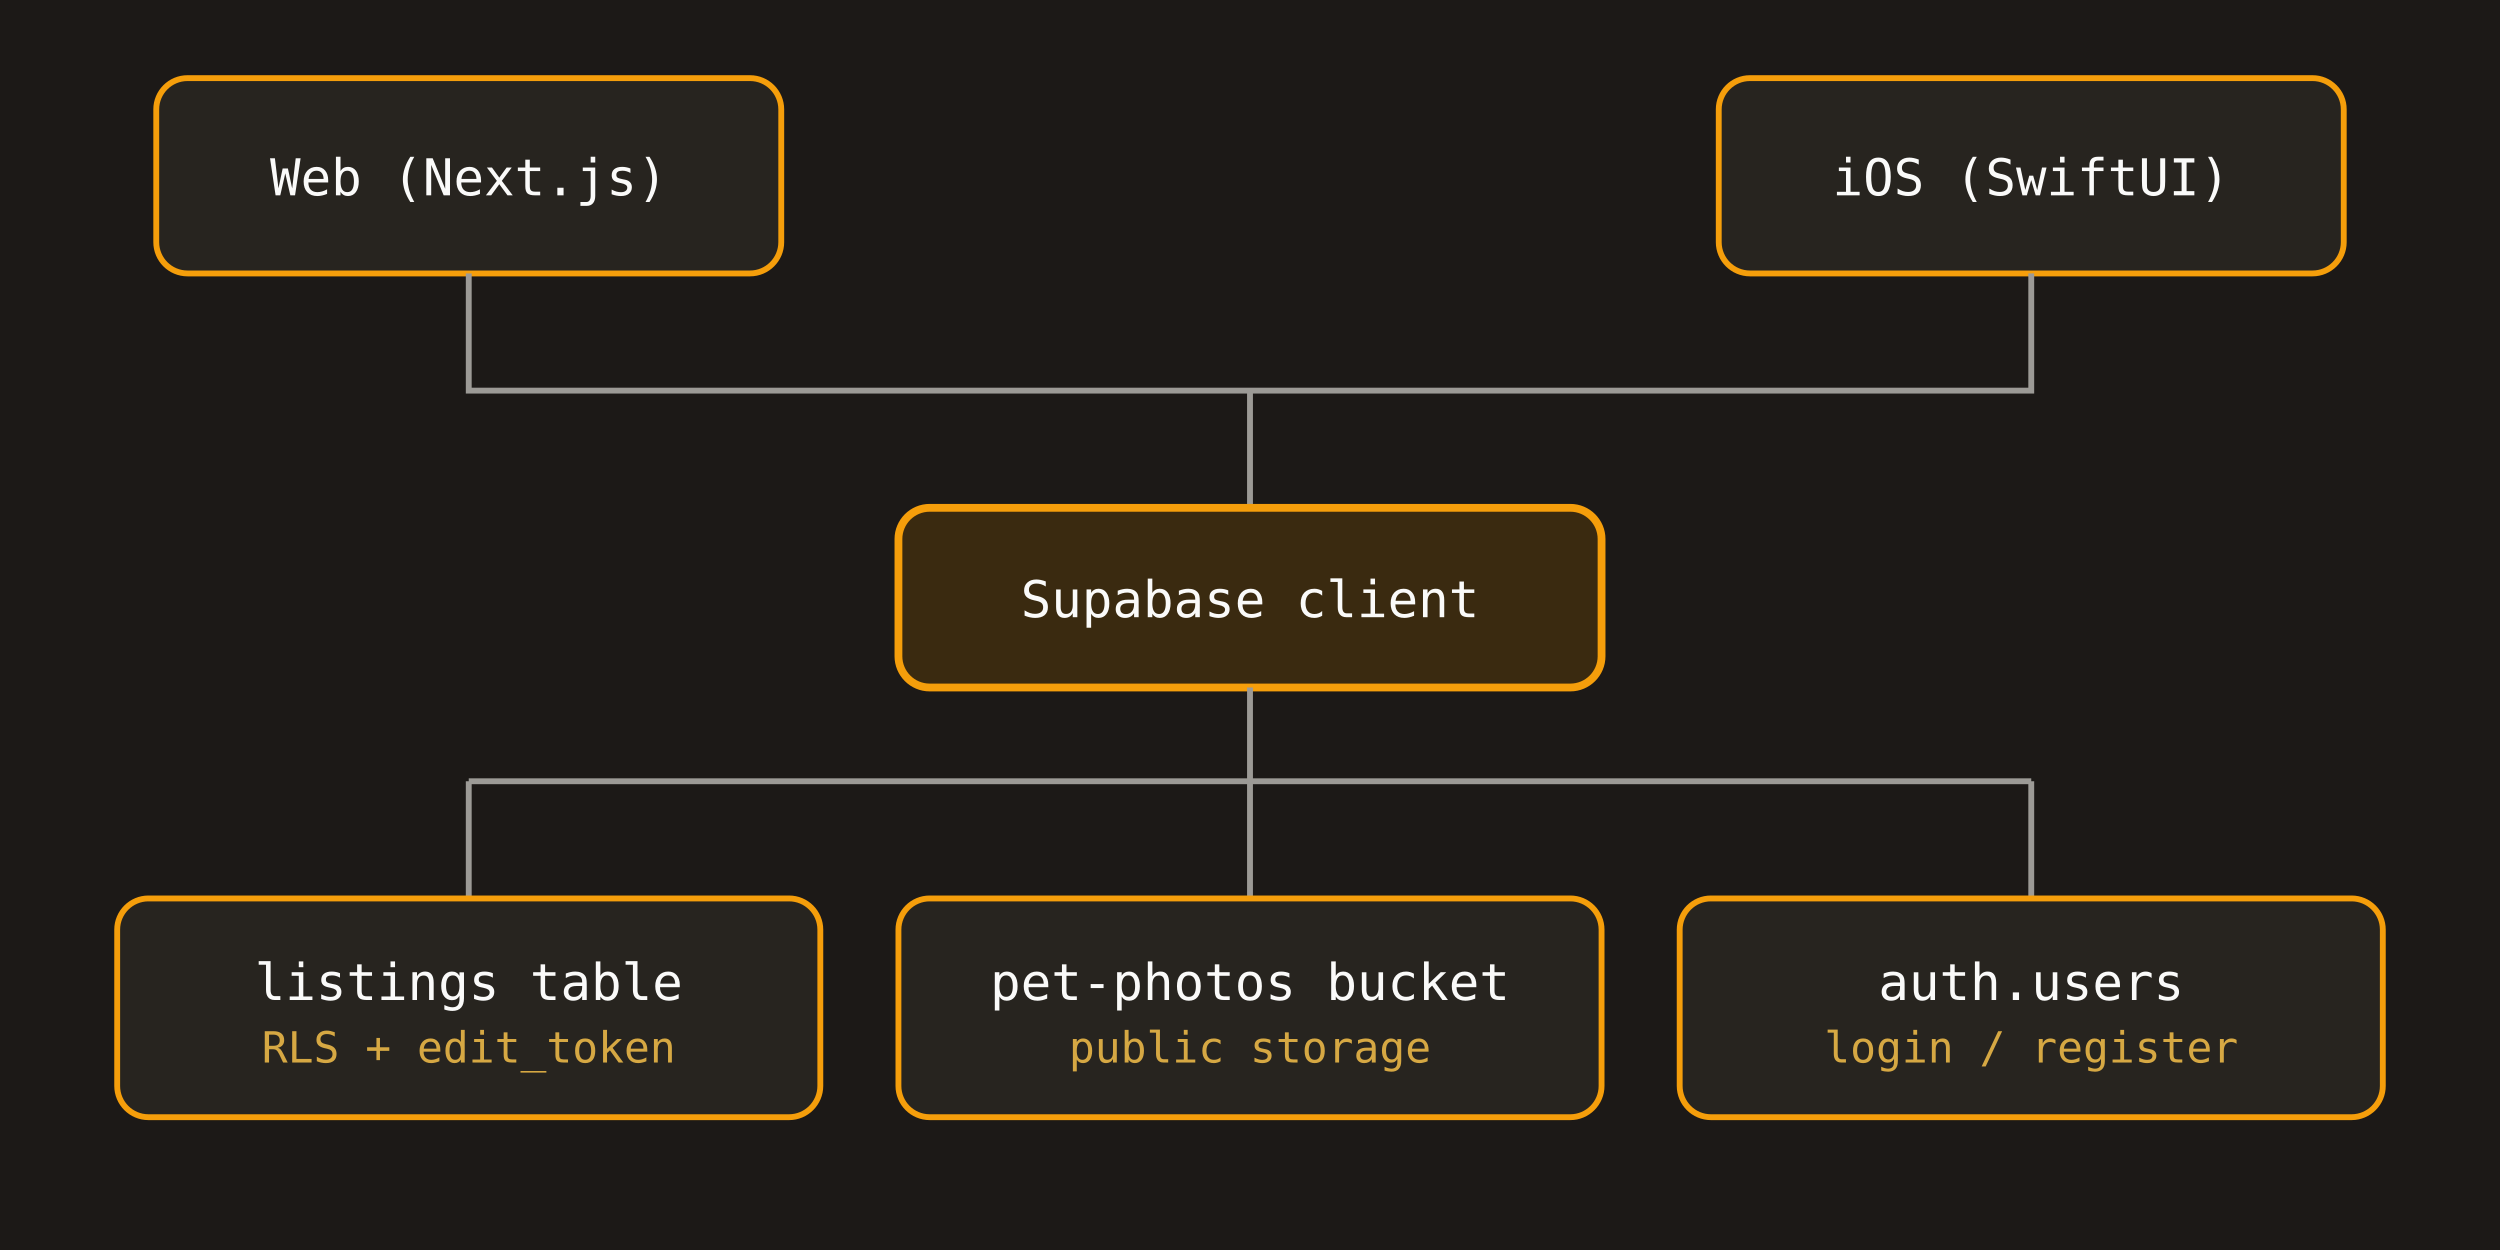
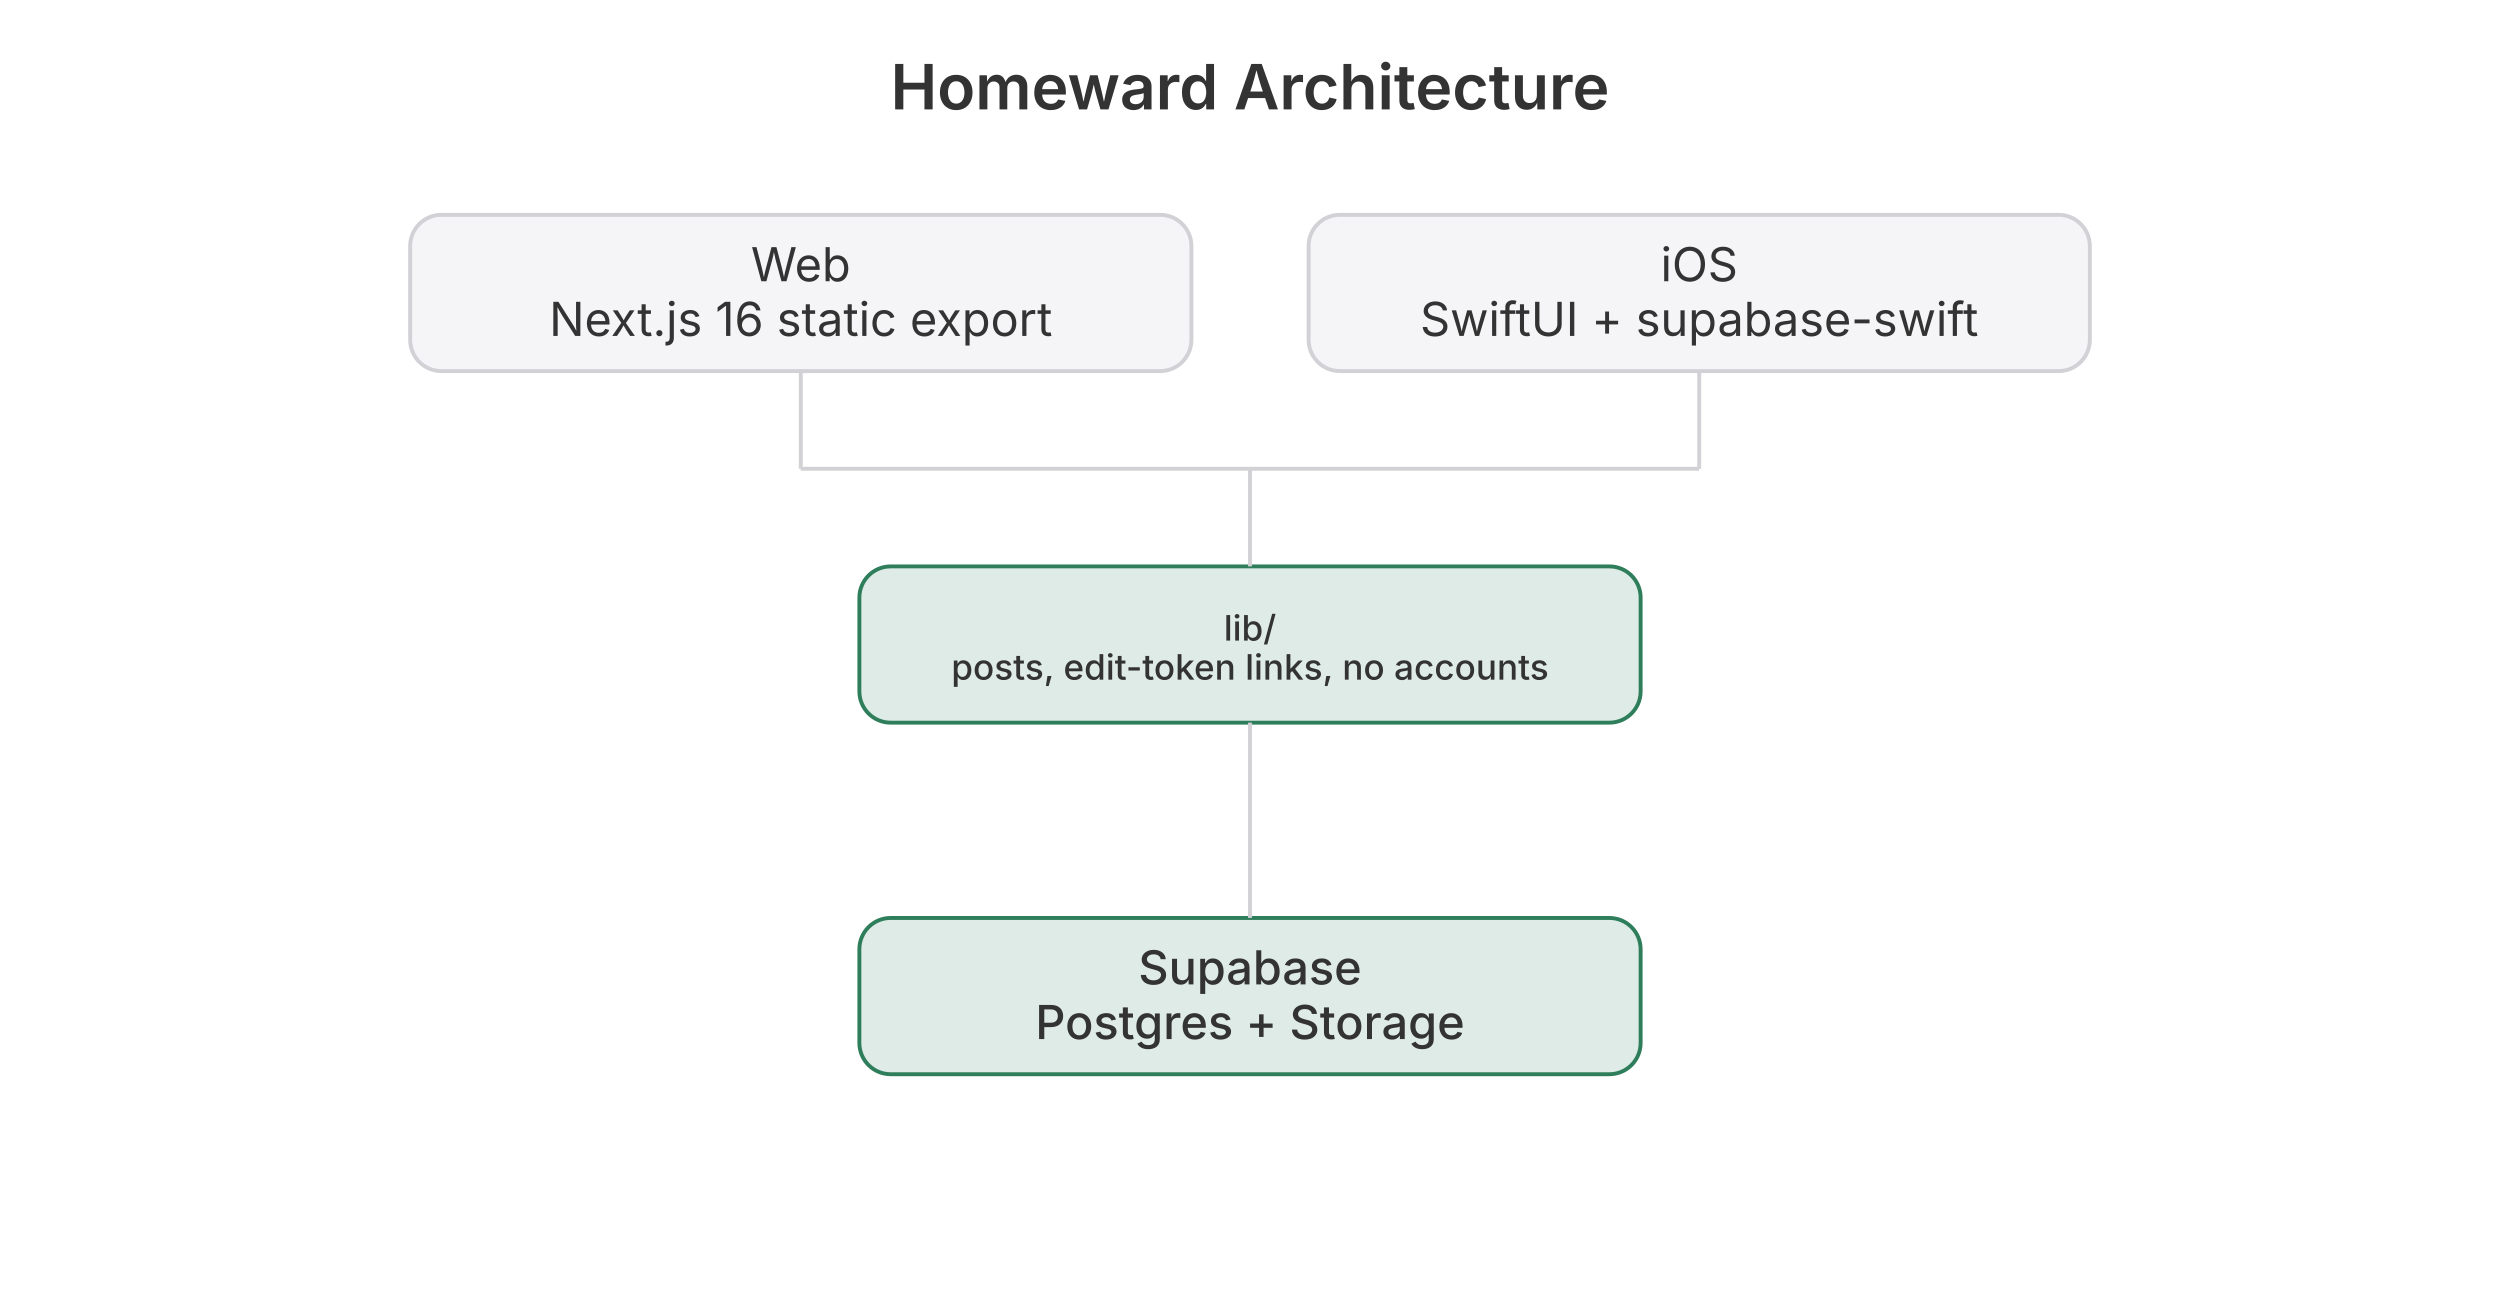
- <svg xmlns="http://www.w3.org/2000/svg" viewBox="0 0 640 320" font-family="ui-monospace,monospace" font-size="13">
-   <rect width="640" height="320" fill="#1c1917" />
-   <style>
-     .box { fill: #27241f; stroke: #f59e0b; stroke-width: 1.5; rx: 8; }
-     .label { fill: #fafaf9; text-anchor: middle; }
-     .sub { fill: #d6a843; text-anchor: middle; font-size: 11; }
-     .line { stroke: #9c9a96; stroke-width: 1.5; fill: none; }
-   </style>
-   <rect x="40" y="20" width="160" height="50" class="box" />
-   <text x="120" y="50" class="label">Web (Next.js)</text>
-   <rect x="440" y="20" width="160" height="50" class="box" />
-   <text x="520" y="50" class="label">iOS (SwiftUI)</text>
-   <path class="line" d="M120,70 V100 H520 V70" />
-   <path class="line" d="M320,100 V130" />
-   <rect x="230" y="130" width="180" height="46" style="fill:#3a2a10;stroke:#f59e0b;stroke-width:2;rx:8" />
-   <text x="320" y="158" class="label">Supabase client</text>
-   <path class="line" d="M320,176 V200" />
-   <path class="line" d="M120,200 H520" />
-   <path class="line" d="M120,200 V230" />
-   <path class="line" d="M320,200 V230" />
-   <path class="line" d="M520,200 V230" />
-   <rect x="30" y="230" width="180" height="56" class="box" />
-   <text x="120" y="256" class="label">listings table</text>
-   <text x="120" y="272" class="sub">RLS + edit_token</text>
-   <rect x="230" y="230" width="180" height="56" class="box" />
-   <text x="320" y="256" class="label">pet-photos bucket</text>
-   <text x="320" y="272" class="sub">public storage</text>
-   <rect x="430" y="230" width="180" height="56" class="box" />
-   <text x="520" y="256" class="label">auth.users</text>
-   <text x="520" y="272" class="sub">login / register</text>
+ <svg xmlns="http://www.w3.org/2000/svg" width="640" height="330" style="background:#fff;font-family:-apple-system,BlinkMacSystemFont,sans-serif" viewBox="0 0 640 330">
+   <text x="320" y="28" fill="#333" font-size="16" font-weight="600" text-anchor="middle">Homeward Architecture</text>
+   <rect width="200" height="40" x="105" y="55" fill="#f5f5f7" stroke="#d1d1d6" rx="8" />
+   <text x="205" y="72" fill="#333" font-size="12" text-anchor="middle">Web</text>
+   <text x="205" y="86" fill="#333" font-size="12" text-anchor="middle">Next.js 16 static export</text>
+   <rect width="200" height="40" x="335" y="55" fill="#f5f5f7" stroke="#d1d1d6" rx="8" />
+   <text x="435" y="72" fill="#333" font-size="12" text-anchor="middle">iOS</text>
+   <text x="435" y="86" fill="#333" font-size="12" text-anchor="middle">SwiftUI + supabase-swift</text>
+   <rect width="200" height="40" x="220" y="145" fill="#2e7d5b" fill-opacity=".15" stroke="#2e7d5b" rx="8" />
+   <text x="320" y="164" fill="#333" font-size="9" font-weight="500" text-anchor="middle">lib/</text>
+   <text x="320" y="174" fill="#333" font-size="9" font-weight="500" text-anchor="middle">posts, edit-token links, no accounts</text>
+   <rect width="200" height="40" x="220" y="235" fill="#2e7d5b" fill-opacity=".15" stroke="#2e7d5b" rx="8" />
+   <text x="320" y="252" fill="#333" font-size="12" font-weight="500" text-anchor="middle">Supabase</text>
+   <text x="320" y="266" fill="#333" font-size="12" font-weight="500" text-anchor="middle">Postgres + Storage</text>
+   <path stroke="#d1d1d6" fill="none" d="M205 95v25M435 95v25M205 120H435M320 120V145M320 185V235" />
</svg>
